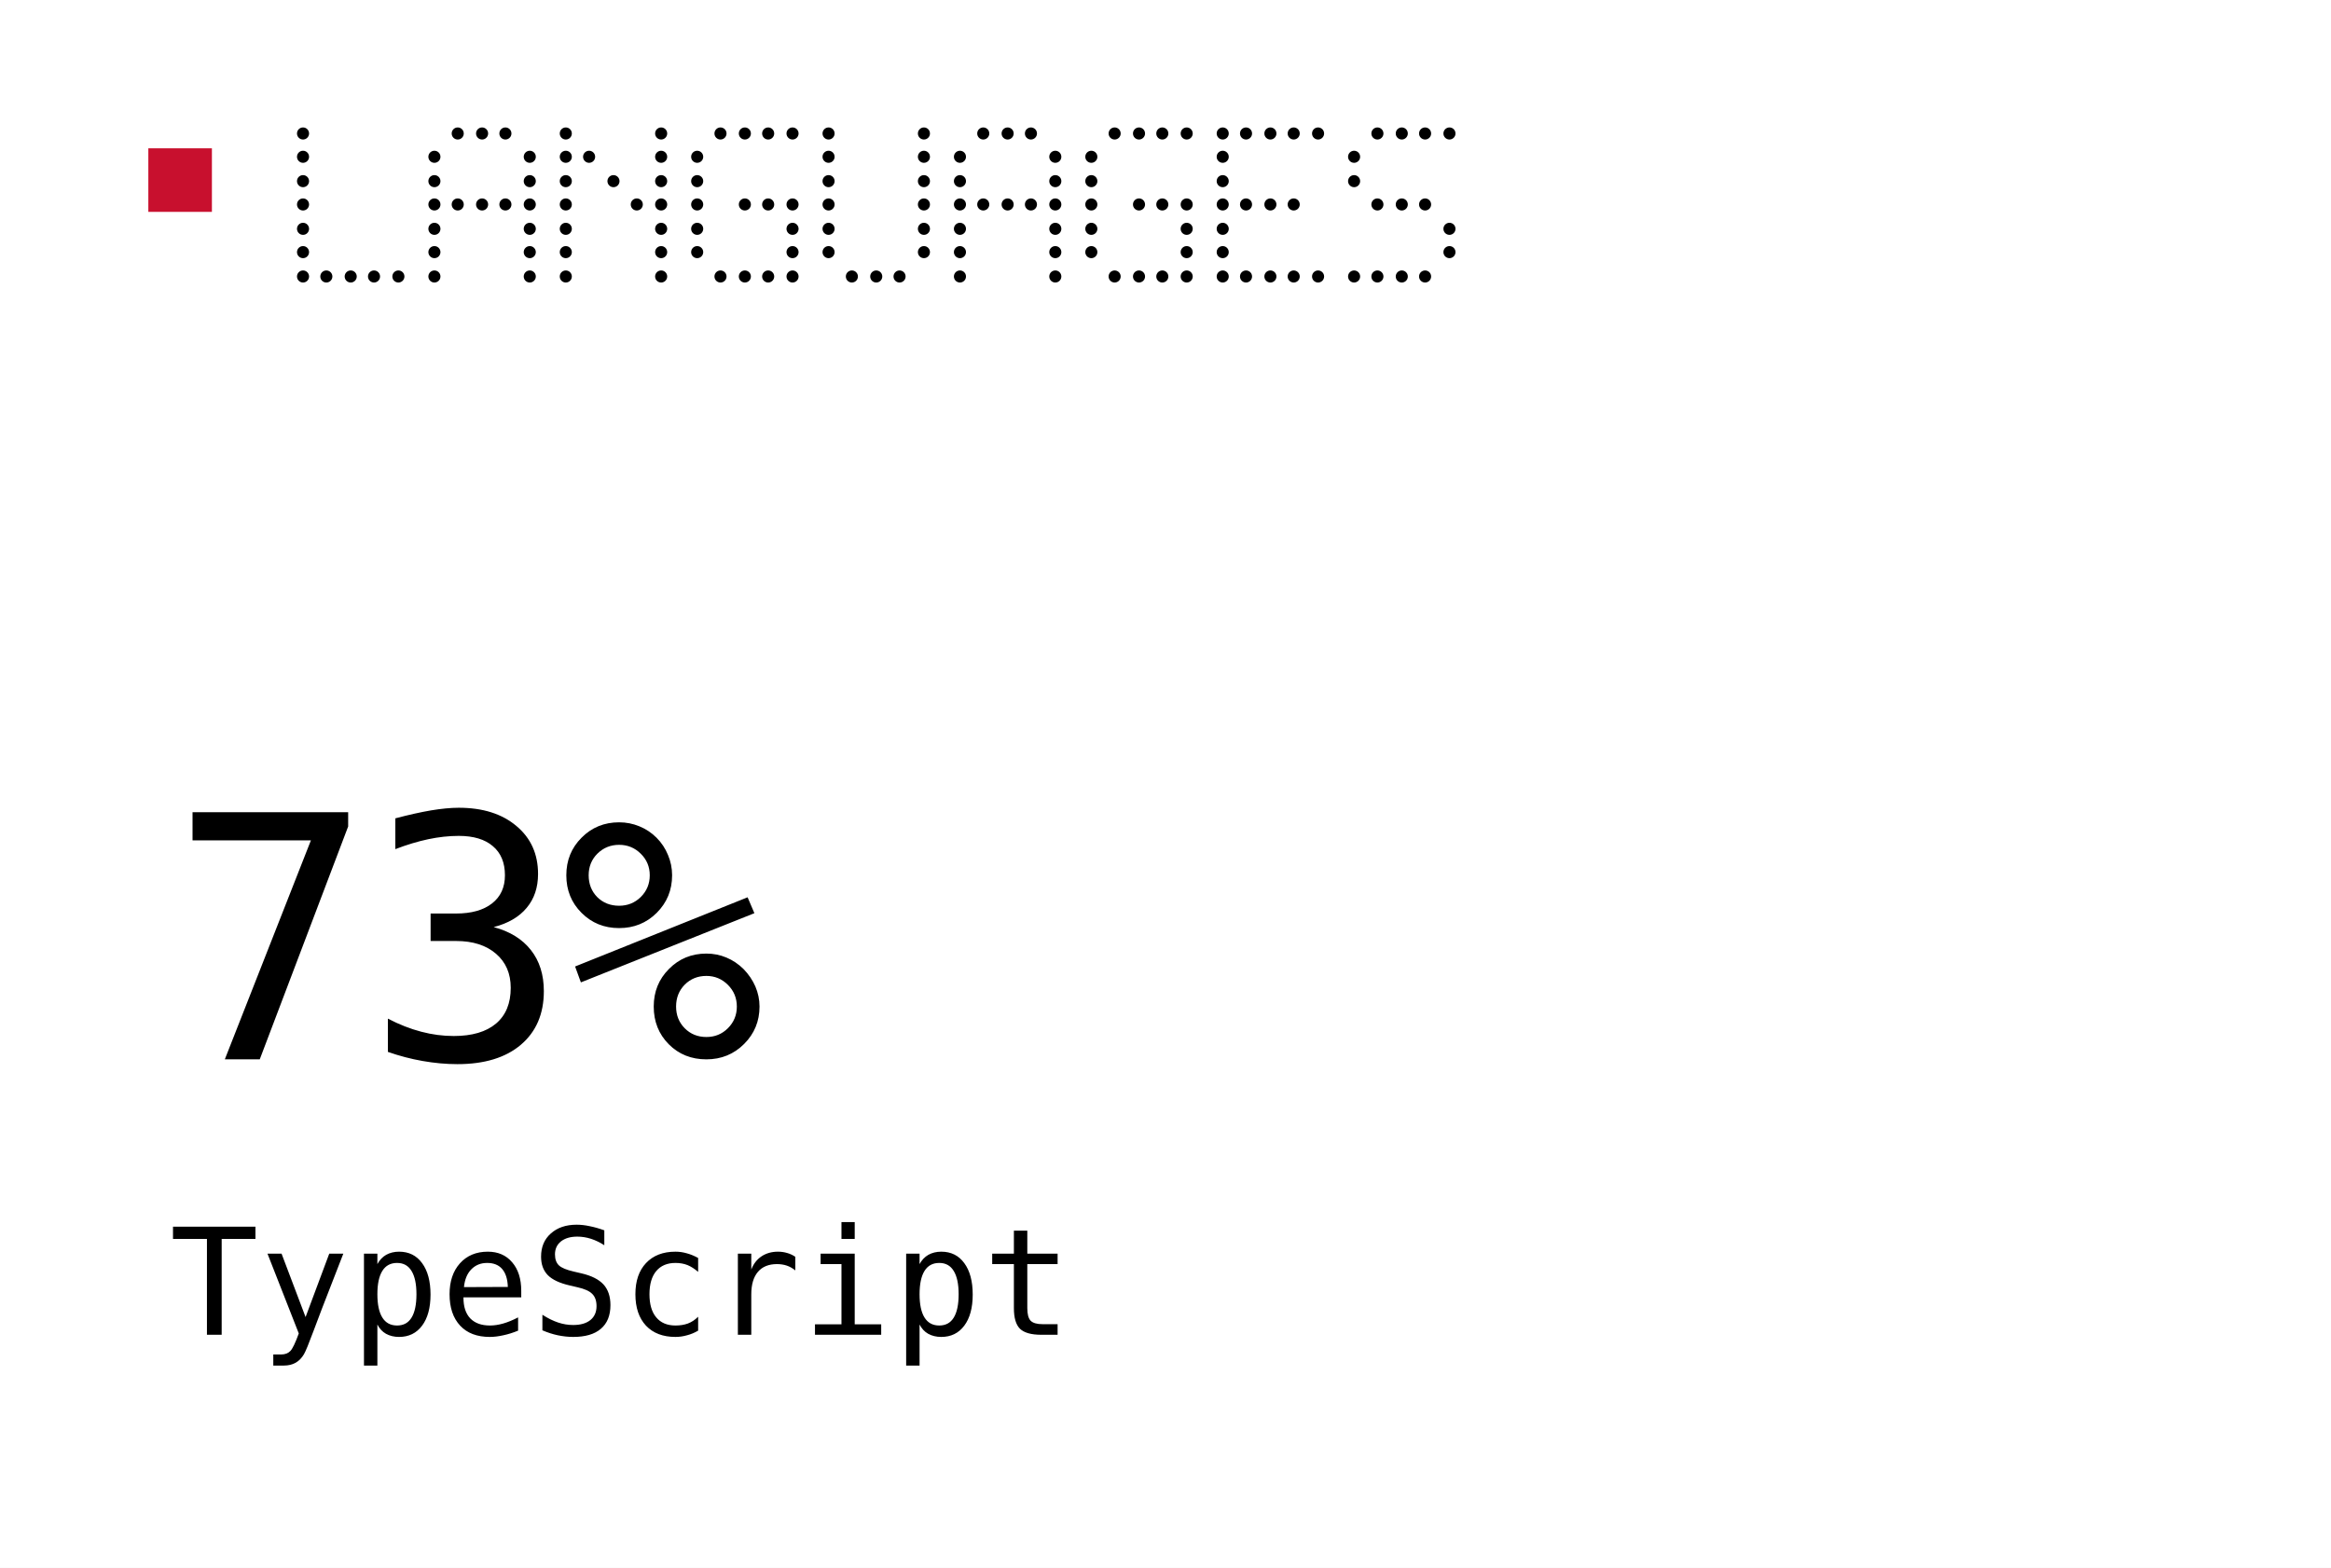
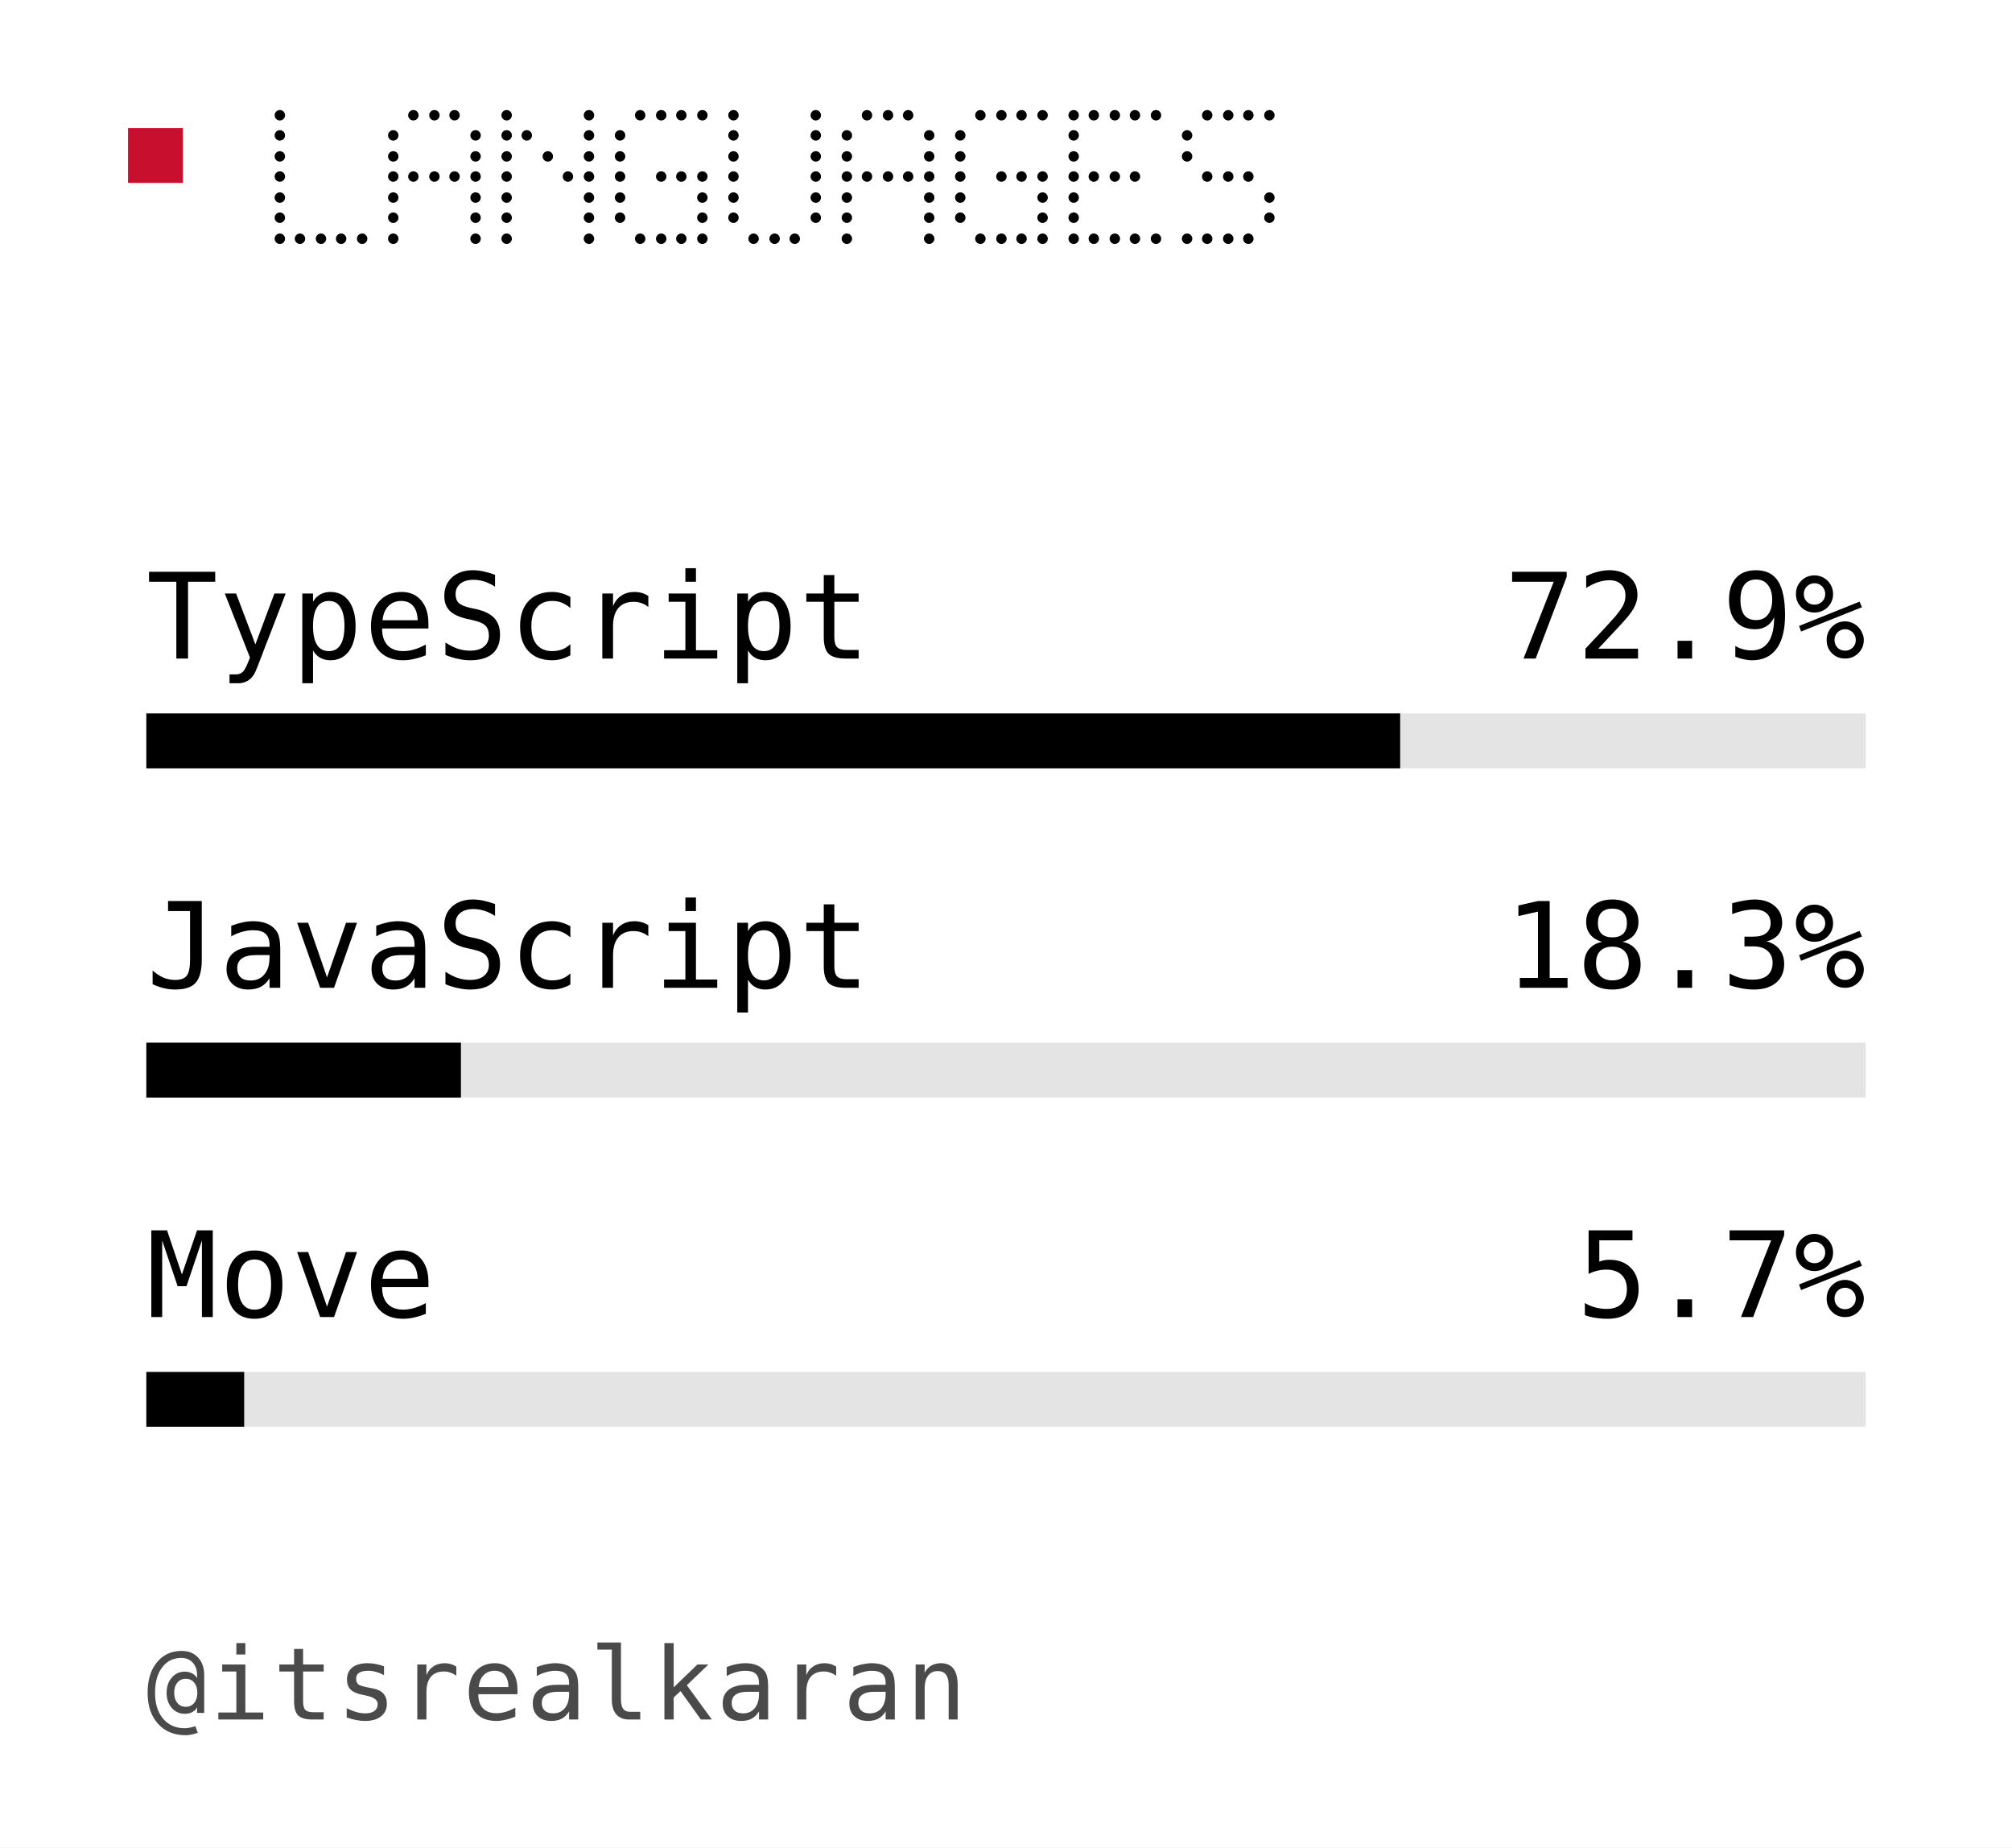
- <svg xmlns="http://www.w3.org/2000/svg" width="220" height="148" viewBox="0 0 220 148" role="img">
-   <rect width="220" height="148" fill="#FFFFFF" />
+ <svg xmlns="http://www.w3.org/2000/svg" width="220" height="202" viewBox="0 0 220 202" role="img">
+   <rect width="220" height="202" fill="#FFFFFF" />
  <rect x="14" y="14" width="6" height="6" fill="#C8102E" />
-   <circle cx="28.6" cy="12.6" r="0.57" fill="#000000" />
-   <circle cx="28.6" cy="14.8" r="0.57" fill="#000000" />
-   <circle cx="28.6" cy="17.1" r="0.57" fill="#000000" />
-   <circle cx="28.6" cy="19.3" r="0.57" fill="#000000" />
-   <circle cx="28.6" cy="21.6" r="0.57" fill="#000000" />
-   <circle cx="28.6" cy="23.8" r="0.57" fill="#000000" />
-   <circle cx="28.6" cy="26.1" r="0.57" fill="#000000" />
-   <circle cx="30.8" cy="26.1" r="0.57" fill="#000000" />
-   <circle cx="33.1" cy="26.1" r="0.57" fill="#000000" />
-   <circle cx="35.3" cy="26.1" r="0.57" fill="#000000" />
-   <circle cx="37.6" cy="26.1" r="0.57" fill="#000000" />
-   <circle cx="43.2" cy="12.6" r="0.57" fill="#000000" />
-   <circle cx="45.5" cy="12.6" r="0.57" fill="#000000" />
-   <circle cx="47.7" cy="12.6" r="0.57" fill="#000000" />
-   <circle cx="41.0" cy="14.8" r="0.57" fill="#000000" />
-   <circle cx="50.0" cy="14.8" r="0.57" fill="#000000" />
-   <circle cx="41.0" cy="17.1" r="0.57" fill="#000000" />
-   <circle cx="50.0" cy="17.1" r="0.57" fill="#000000" />
-   <circle cx="41.0" cy="19.3" r="0.57" fill="#000000" />
-   <circle cx="43.2" cy="19.3" r="0.57" fill="#000000" />
-   <circle cx="45.5" cy="19.3" r="0.57" fill="#000000" />
-   <circle cx="47.7" cy="19.3" r="0.57" fill="#000000" />
-   <circle cx="50.0" cy="19.3" r="0.57" fill="#000000" />
-   <circle cx="41.0" cy="21.6" r="0.57" fill="#000000" />
-   <circle cx="50.0" cy="21.6" r="0.57" fill="#000000" />
-   <circle cx="41.0" cy="23.8" r="0.57" fill="#000000" />
-   <circle cx="50.0" cy="23.8" r="0.57" fill="#000000" />
-   <circle cx="41.0" cy="26.1" r="0.57" fill="#000000" />
-   <circle cx="50.0" cy="26.1" r="0.57" fill="#000000" />
-   <circle cx="53.4" cy="12.6" r="0.57" fill="#000000" />
-   <circle cx="62.4" cy="12.6" r="0.57" fill="#000000" />
-   <circle cx="53.4" cy="14.8" r="0.57" fill="#000000" />
-   <circle cx="55.6" cy="14.8" r="0.57" fill="#000000" />
-   <circle cx="62.4" cy="14.8" r="0.57" fill="#000000" />
-   <circle cx="53.4" cy="17.1" r="0.57" fill="#000000" />
-   <circle cx="57.9" cy="17.1" r="0.57" fill="#000000" />
-   <circle cx="62.4" cy="17.1" r="0.57" fill="#000000" />
-   <circle cx="53.4" cy="19.3" r="0.57" fill="#000000" />
-   <circle cx="60.1" cy="19.3" r="0.57" fill="#000000" />
-   <circle cx="62.4" cy="19.3" r="0.57" fill="#000000" />
-   <circle cx="53.4" cy="21.6" r="0.57" fill="#000000" />
-   <circle cx="62.4" cy="21.6" r="0.57" fill="#000000" />
-   <circle cx="53.4" cy="23.8" r="0.57" fill="#000000" />
-   <circle cx="62.4" cy="23.8" r="0.57" fill="#000000" />
-   <circle cx="53.4" cy="26.1" r="0.57" fill="#000000" />
-   <circle cx="62.4" cy="26.1" r="0.57" fill="#000000" />
-   <circle cx="68.0" cy="12.6" r="0.57" fill="#000000" />
-   <circle cx="70.3" cy="12.6" r="0.57" fill="#000000" />
-   <circle cx="72.5" cy="12.6" r="0.57" fill="#000000" />
-   <circle cx="74.8" cy="12.6" r="0.57" fill="#000000" />
-   <circle cx="65.8" cy="14.8" r="0.57" fill="#000000" />
-   <circle cx="65.8" cy="17.1" r="0.57" fill="#000000" />
-   <circle cx="65.8" cy="19.3" r="0.57" fill="#000000" />
-   <circle cx="70.3" cy="19.3" r="0.57" fill="#000000" />
-   <circle cx="72.5" cy="19.3" r="0.57" fill="#000000" />
-   <circle cx="74.8" cy="19.3" r="0.57" fill="#000000" />
-   <circle cx="65.8" cy="21.6" r="0.57" fill="#000000" />
-   <circle cx="74.8" cy="21.6" r="0.57" fill="#000000" />
-   <circle cx="65.8" cy="23.8" r="0.57" fill="#000000" />
-   <circle cx="74.8" cy="23.8" r="0.57" fill="#000000" />
-   <circle cx="68.0" cy="26.1" r="0.57" fill="#000000" />
-   <circle cx="70.3" cy="26.1" r="0.57" fill="#000000" />
-   <circle cx="72.5" cy="26.1" r="0.57" fill="#000000" />
-   <circle cx="74.8" cy="26.1" r="0.57" fill="#000000" />
-   <circle cx="78.2" cy="12.6" r="0.57" fill="#000000" />
-   <circle cx="87.2" cy="12.6" r="0.57" fill="#000000" />
-   <circle cx="78.2" cy="14.8" r="0.57" fill="#000000" />
-   <circle cx="87.2" cy="14.8" r="0.57" fill="#000000" />
-   <circle cx="78.2" cy="17.1" r="0.57" fill="#000000" />
-   <circle cx="87.2" cy="17.1" r="0.57" fill="#000000" />
-   <circle cx="78.2" cy="19.3" r="0.57" fill="#000000" />
-   <circle cx="87.2" cy="19.3" r="0.57" fill="#000000" />
-   <circle cx="78.2" cy="21.6" r="0.57" fill="#000000" />
-   <circle cx="87.2" cy="21.6" r="0.57" fill="#000000" />
-   <circle cx="78.2" cy="23.8" r="0.57" fill="#000000" />
-   <circle cx="87.2" cy="23.8" r="0.57" fill="#000000" />
-   <circle cx="80.4" cy="26.1" r="0.57" fill="#000000" />
-   <circle cx="82.7" cy="26.1" r="0.57" fill="#000000" />
-   <circle cx="84.9" cy="26.1" r="0.57" fill="#000000" />
-   <circle cx="92.8" cy="12.6" r="0.57" fill="#000000" />
-   <circle cx="95.1" cy="12.6" r="0.57" fill="#000000" />
-   <circle cx="97.3" cy="12.6" r="0.57" fill="#000000" />
-   <circle cx="90.6" cy="14.8" r="0.57" fill="#000000" />
-   <circle cx="99.6" cy="14.8" r="0.57" fill="#000000" />
-   <circle cx="90.6" cy="17.1" r="0.57" fill="#000000" />
-   <circle cx="99.6" cy="17.1" r="0.57" fill="#000000" />
-   <circle cx="90.6" cy="19.3" r="0.57" fill="#000000" />
-   <circle cx="92.8" cy="19.3" r="0.57" fill="#000000" />
-   <circle cx="95.1" cy="19.3" r="0.57" fill="#000000" />
-   <circle cx="97.3" cy="19.3" r="0.57" fill="#000000" />
-   <circle cx="99.6" cy="19.3" r="0.57" fill="#000000" />
-   <circle cx="90.6" cy="21.6" r="0.57" fill="#000000" />
-   <circle cx="99.6" cy="21.6" r="0.57" fill="#000000" />
-   <circle cx="90.6" cy="23.8" r="0.57" fill="#000000" />
-   <circle cx="99.6" cy="23.8" r="0.57" fill="#000000" />
-   <circle cx="90.6" cy="26.1" r="0.57" fill="#000000" />
-   <circle cx="99.6" cy="26.1" r="0.57" fill="#000000" />
-   <circle cx="105.2" cy="12.6" r="0.57" fill="#000000" />
-   <circle cx="107.5" cy="12.6" r="0.57" fill="#000000" />
-   <circle cx="109.7" cy="12.6" r="0.57" fill="#000000" />
-   <circle cx="112.0" cy="12.6" r="0.57" fill="#000000" />
-   <circle cx="103.0" cy="14.8" r="0.57" fill="#000000" />
-   <circle cx="103.0" cy="17.1" r="0.57" fill="#000000" />
-   <circle cx="103.0" cy="19.3" r="0.57" fill="#000000" />
-   <circle cx="107.5" cy="19.3" r="0.57" fill="#000000" />
-   <circle cx="109.7" cy="19.3" r="0.57" fill="#000000" />
-   <circle cx="112.0" cy="19.3" r="0.57" fill="#000000" />
-   <circle cx="103.0" cy="21.6" r="0.57" fill="#000000" />
-   <circle cx="112.0" cy="21.6" r="0.57" fill="#000000" />
-   <circle cx="103.0" cy="23.8" r="0.57" fill="#000000" />
-   <circle cx="112.0" cy="23.8" r="0.57" fill="#000000" />
-   <circle cx="105.2" cy="26.1" r="0.57" fill="#000000" />
-   <circle cx="107.5" cy="26.1" r="0.57" fill="#000000" />
-   <circle cx="109.7" cy="26.1" r="0.57" fill="#000000" />
-   <circle cx="112.0" cy="26.1" r="0.57" fill="#000000" />
-   <circle cx="115.4" cy="12.6" r="0.57" fill="#000000" />
-   <circle cx="117.6" cy="12.6" r="0.57" fill="#000000" />
-   <circle cx="119.9" cy="12.6" r="0.57" fill="#000000" />
-   <circle cx="122.1" cy="12.6" r="0.57" fill="#000000" />
-   <circle cx="124.4" cy="12.6" r="0.57" fill="#000000" />
-   <circle cx="115.4" cy="14.8" r="0.57" fill="#000000" />
-   <circle cx="115.4" cy="17.1" r="0.57" fill="#000000" />
-   <circle cx="115.4" cy="19.3" r="0.57" fill="#000000" />
-   <circle cx="117.6" cy="19.3" r="0.57" fill="#000000" />
-   <circle cx="119.9" cy="19.3" r="0.57" fill="#000000" />
-   <circle cx="122.1" cy="19.3" r="0.57" fill="#000000" />
-   <circle cx="115.4" cy="21.6" r="0.57" fill="#000000" />
-   <circle cx="115.4" cy="23.8" r="0.57" fill="#000000" />
-   <circle cx="115.4" cy="26.1" r="0.57" fill="#000000" />
-   <circle cx="117.6" cy="26.1" r="0.57" fill="#000000" />
-   <circle cx="119.9" cy="26.1" r="0.57" fill="#000000" />
-   <circle cx="122.1" cy="26.1" r="0.57" fill="#000000" />
-   <circle cx="124.4" cy="26.1" r="0.57" fill="#000000" />
-   <circle cx="130.0" cy="12.6" r="0.57" fill="#000000" />
-   <circle cx="132.3" cy="12.6" r="0.57" fill="#000000" />
-   <circle cx="134.5" cy="12.6" r="0.57" fill="#000000" />
-   <circle cx="136.8" cy="12.6" r="0.57" fill="#000000" />
-   <circle cx="127.8" cy="14.8" r="0.57" fill="#000000" />
-   <circle cx="127.8" cy="17.1" r="0.57" fill="#000000" />
-   <circle cx="130.0" cy="19.3" r="0.57" fill="#000000" />
-   <circle cx="132.3" cy="19.3" r="0.57" fill="#000000" />
-   <circle cx="134.5" cy="19.3" r="0.57" fill="#000000" />
-   <circle cx="136.8" cy="21.6" r="0.57" fill="#000000" />
-   <circle cx="136.8" cy="23.8" r="0.57" fill="#000000" />
-   <circle cx="127.8" cy="26.1" r="0.57" fill="#000000" />
-   <circle cx="130.0" cy="26.1" r="0.57" fill="#000000" />
-   <circle cx="132.3" cy="26.1" r="0.57" fill="#000000" />
-   <circle cx="134.5" cy="26.1" r="0.57" fill="#000000" />
-   <text x="16" y="100" fill="#000000" font-family="ui-monospace, Geist Mono, monospace" font-size="32" letter-spacing="-0.8" dominant-baseline="auto">73%</text>
-   <text x="16" y="126" fill="#000000" font-family="ui-monospace, Geist Mono, monospace" font-size="14" letter-spacing="0.1" dominant-baseline="auto">TypeScript</text>
+   <circle cx="30.6" cy="12.6" r="0.57" fill="#000000" />
+   <circle cx="30.6" cy="14.8" r="0.57" fill="#000000" />
+   <circle cx="30.6" cy="17.1" r="0.57" fill="#000000" />
+   <circle cx="30.6" cy="19.3" r="0.57" fill="#000000" />
+   <circle cx="30.6" cy="21.6" r="0.57" fill="#000000" />
+   <circle cx="30.6" cy="23.8" r="0.57" fill="#000000" />
+   <circle cx="30.6" cy="26.1" r="0.57" fill="#000000" />
+   <circle cx="32.8" cy="26.1" r="0.57" fill="#000000" />
+   <circle cx="35.1" cy="26.1" r="0.57" fill="#000000" />
+   <circle cx="37.3" cy="26.1" r="0.57" fill="#000000" />
+   <circle cx="39.6" cy="26.1" r="0.57" fill="#000000" />
+   <circle cx="45.2" cy="12.6" r="0.57" fill="#000000" />
+   <circle cx="47.5" cy="12.6" r="0.57" fill="#000000" />
+   <circle cx="49.7" cy="12.6" r="0.57" fill="#000000" />
+   <circle cx="43.0" cy="14.8" r="0.57" fill="#000000" />
+   <circle cx="52.0" cy="14.8" r="0.57" fill="#000000" />
+   <circle cx="43.0" cy="17.1" r="0.57" fill="#000000" />
+   <circle cx="52.0" cy="17.1" r="0.57" fill="#000000" />
+   <circle cx="43.0" cy="19.3" r="0.57" fill="#000000" />
+   <circle cx="45.2" cy="19.3" r="0.57" fill="#000000" />
+   <circle cx="47.5" cy="19.3" r="0.57" fill="#000000" />
+   <circle cx="49.7" cy="19.3" r="0.57" fill="#000000" />
+   <circle cx="52.0" cy="19.3" r="0.57" fill="#000000" />
+   <circle cx="43.0" cy="21.6" r="0.57" fill="#000000" />
+   <circle cx="52.0" cy="21.6" r="0.57" fill="#000000" />
+   <circle cx="43.0" cy="23.8" r="0.57" fill="#000000" />
+   <circle cx="52.0" cy="23.8" r="0.57" fill="#000000" />
+   <circle cx="43.0" cy="26.1" r="0.57" fill="#000000" />
+   <circle cx="52.0" cy="26.1" r="0.57" fill="#000000" />
+   <circle cx="55.4" cy="12.6" r="0.57" fill="#000000" />
+   <circle cx="64.4" cy="12.6" r="0.57" fill="#000000" />
+   <circle cx="55.4" cy="14.8" r="0.57" fill="#000000" />
+   <circle cx="57.6" cy="14.8" r="0.57" fill="#000000" />
+   <circle cx="64.4" cy="14.8" r="0.57" fill="#000000" />
+   <circle cx="55.4" cy="17.1" r="0.57" fill="#000000" />
+   <circle cx="59.9" cy="17.1" r="0.57" fill="#000000" />
+   <circle cx="64.4" cy="17.1" r="0.57" fill="#000000" />
+   <circle cx="55.4" cy="19.3" r="0.57" fill="#000000" />
+   <circle cx="62.1" cy="19.3" r="0.57" fill="#000000" />
+   <circle cx="64.4" cy="19.3" r="0.57" fill="#000000" />
+   <circle cx="55.4" cy="21.6" r="0.57" fill="#000000" />
+   <circle cx="64.4" cy="21.6" r="0.57" fill="#000000" />
+   <circle cx="55.4" cy="23.8" r="0.57" fill="#000000" />
+   <circle cx="64.4" cy="23.8" r="0.57" fill="#000000" />
+   <circle cx="55.4" cy="26.1" r="0.57" fill="#000000" />
+   <circle cx="64.4" cy="26.1" r="0.57" fill="#000000" />
+   <circle cx="70.0" cy="12.6" r="0.57" fill="#000000" />
+   <circle cx="72.3" cy="12.6" r="0.57" fill="#000000" />
+   <circle cx="74.5" cy="12.6" r="0.57" fill="#000000" />
+   <circle cx="76.8" cy="12.6" r="0.57" fill="#000000" />
+   <circle cx="67.8" cy="14.8" r="0.57" fill="#000000" />
+   <circle cx="67.8" cy="17.1" r="0.57" fill="#000000" />
+   <circle cx="67.8" cy="19.3" r="0.57" fill="#000000" />
+   <circle cx="72.3" cy="19.3" r="0.57" fill="#000000" />
+   <circle cx="74.5" cy="19.3" r="0.57" fill="#000000" />
+   <circle cx="76.8" cy="19.3" r="0.57" fill="#000000" />
+   <circle cx="67.8" cy="21.6" r="0.57" fill="#000000" />
+   <circle cx="76.8" cy="21.6" r="0.57" fill="#000000" />
+   <circle cx="67.8" cy="23.8" r="0.57" fill="#000000" />
+   <circle cx="76.8" cy="23.8" r="0.57" fill="#000000" />
+   <circle cx="70.0" cy="26.1" r="0.57" fill="#000000" />
+   <circle cx="72.3" cy="26.1" r="0.57" fill="#000000" />
+   <circle cx="74.5" cy="26.1" r="0.57" fill="#000000" />
+   <circle cx="76.8" cy="26.1" r="0.57" fill="#000000" />
+   <circle cx="80.2" cy="12.6" r="0.57" fill="#000000" />
+   <circle cx="89.2" cy="12.6" r="0.57" fill="#000000" />
+   <circle cx="80.2" cy="14.8" r="0.57" fill="#000000" />
+   <circle cx="89.2" cy="14.8" r="0.57" fill="#000000" />
+   <circle cx="80.2" cy="17.1" r="0.57" fill="#000000" />
+   <circle cx="89.2" cy="17.1" r="0.57" fill="#000000" />
+   <circle cx="80.2" cy="19.3" r="0.57" fill="#000000" />
+   <circle cx="89.2" cy="19.3" r="0.57" fill="#000000" />
+   <circle cx="80.2" cy="21.6" r="0.57" fill="#000000" />
+   <circle cx="89.2" cy="21.6" r="0.57" fill="#000000" />
+   <circle cx="80.2" cy="23.8" r="0.57" fill="#000000" />
+   <circle cx="89.2" cy="23.8" r="0.57" fill="#000000" />
+   <circle cx="82.4" cy="26.1" r="0.57" fill="#000000" />
+   <circle cx="84.7" cy="26.1" r="0.57" fill="#000000" />
+   <circle cx="86.9" cy="26.1" r="0.57" fill="#000000" />
+   <circle cx="94.8" cy="12.6" r="0.57" fill="#000000" />
+   <circle cx="97.1" cy="12.6" r="0.57" fill="#000000" />
+   <circle cx="99.3" cy="12.6" r="0.57" fill="#000000" />
+   <circle cx="92.6" cy="14.8" r="0.57" fill="#000000" />
+   <circle cx="101.6" cy="14.8" r="0.57" fill="#000000" />
+   <circle cx="92.6" cy="17.1" r="0.57" fill="#000000" />
+   <circle cx="101.6" cy="17.1" r="0.57" fill="#000000" />
+   <circle cx="92.6" cy="19.3" r="0.57" fill="#000000" />
+   <circle cx="94.8" cy="19.3" r="0.57" fill="#000000" />
+   <circle cx="97.1" cy="19.3" r="0.57" fill="#000000" />
+   <circle cx="99.3" cy="19.3" r="0.57" fill="#000000" />
+   <circle cx="101.6" cy="19.3" r="0.57" fill="#000000" />
+   <circle cx="92.6" cy="21.6" r="0.57" fill="#000000" />
+   <circle cx="101.6" cy="21.6" r="0.57" fill="#000000" />
+   <circle cx="92.6" cy="23.8" r="0.57" fill="#000000" />
+   <circle cx="101.6" cy="23.8" r="0.57" fill="#000000" />
+   <circle cx="92.6" cy="26.1" r="0.57" fill="#000000" />
+   <circle cx="101.6" cy="26.1" r="0.57" fill="#000000" />
+   <circle cx="107.2" cy="12.6" r="0.57" fill="#000000" />
+   <circle cx="109.5" cy="12.6" r="0.57" fill="#000000" />
+   <circle cx="111.7" cy="12.6" r="0.57" fill="#000000" />
+   <circle cx="114.0" cy="12.6" r="0.57" fill="#000000" />
+   <circle cx="105.0" cy="14.8" r="0.57" fill="#000000" />
+   <circle cx="105.0" cy="17.1" r="0.57" fill="#000000" />
+   <circle cx="105.0" cy="19.3" r="0.57" fill="#000000" />
+   <circle cx="109.5" cy="19.3" r="0.57" fill="#000000" />
+   <circle cx="111.7" cy="19.3" r="0.57" fill="#000000" />
+   <circle cx="114.0" cy="19.3" r="0.57" fill="#000000" />
+   <circle cx="105.0" cy="21.6" r="0.57" fill="#000000" />
+   <circle cx="114.0" cy="21.6" r="0.57" fill="#000000" />
+   <circle cx="105.0" cy="23.8" r="0.57" fill="#000000" />
+   <circle cx="114.0" cy="23.8" r="0.57" fill="#000000" />
+   <circle cx="107.2" cy="26.1" r="0.57" fill="#000000" />
+   <circle cx="109.5" cy="26.1" r="0.57" fill="#000000" />
+   <circle cx="111.7" cy="26.1" r="0.57" fill="#000000" />
+   <circle cx="114.0" cy="26.1" r="0.57" fill="#000000" />
+   <circle cx="117.4" cy="12.6" r="0.57" fill="#000000" />
+   <circle cx="119.6" cy="12.6" r="0.57" fill="#000000" />
+   <circle cx="121.9" cy="12.6" r="0.57" fill="#000000" />
+   <circle cx="124.1" cy="12.6" r="0.57" fill="#000000" />
+   <circle cx="126.4" cy="12.6" r="0.57" fill="#000000" />
+   <circle cx="117.4" cy="14.8" r="0.57" fill="#000000" />
+   <circle cx="117.4" cy="17.1" r="0.57" fill="#000000" />
+   <circle cx="117.4" cy="19.3" r="0.57" fill="#000000" />
+   <circle cx="119.6" cy="19.3" r="0.57" fill="#000000" />
+   <circle cx="121.9" cy="19.3" r="0.57" fill="#000000" />
+   <circle cx="124.1" cy="19.3" r="0.57" fill="#000000" />
+   <circle cx="117.4" cy="21.6" r="0.57" fill="#000000" />
+   <circle cx="117.4" cy="23.8" r="0.57" fill="#000000" />
+   <circle cx="117.4" cy="26.1" r="0.57" fill="#000000" />
+   <circle cx="119.6" cy="26.1" r="0.57" fill="#000000" />
+   <circle cx="121.9" cy="26.1" r="0.57" fill="#000000" />
+   <circle cx="124.1" cy="26.1" r="0.57" fill="#000000" />
+   <circle cx="126.4" cy="26.1" r="0.57" fill="#000000" />
+   <circle cx="132.0" cy="12.6" r="0.57" fill="#000000" />
+   <circle cx="134.3" cy="12.6" r="0.57" fill="#000000" />
+   <circle cx="136.5" cy="12.6" r="0.57" fill="#000000" />
+   <circle cx="138.8" cy="12.6" r="0.57" fill="#000000" />
+   <circle cx="129.8" cy="14.8" r="0.57" fill="#000000" />
+   <circle cx="129.8" cy="17.1" r="0.57" fill="#000000" />
+   <circle cx="132.0" cy="19.3" r="0.57" fill="#000000" />
+   <circle cx="134.3" cy="19.3" r="0.57" fill="#000000" />
+   <circle cx="136.5" cy="19.3" r="0.57" fill="#000000" />
+   <circle cx="138.8" cy="21.6" r="0.57" fill="#000000" />
+   <circle cx="138.8" cy="23.8" r="0.57" fill="#000000" />
+   <circle cx="129.8" cy="26.1" r="0.57" fill="#000000" />
+   <circle cx="132.0" cy="26.1" r="0.57" fill="#000000" />
+   <circle cx="134.3" cy="26.1" r="0.57" fill="#000000" />
+   <circle cx="136.5" cy="26.1" r="0.57" fill="#000000" />
+   <text x="16" y="72" fill="#000000" text-anchor="start" font-family="ui-monospace, Geist Mono, monospace" font-size="13" letter-spacing="0.1" dominant-baseline="auto">TypeScript</text>
+   <text x="204" y="72" fill="#000000" text-anchor="end" font-family="ui-monospace, Geist Mono, monospace" font-size="13" letter-spacing="0.1" dominant-baseline="auto">72.9%</text>
+   <rect x="16" y="78" width="188" height="6" fill="#E4E4E4" />
+   <rect x="16" y="78" width="137.1" height="6" fill="#000000" />
+   <text x="16" y="108" fill="#000000" text-anchor="start" font-family="ui-monospace, Geist Mono, monospace" font-size="13" letter-spacing="0.1" dominant-baseline="auto">JavaScript</text>
+   <text x="204" y="108" fill="#000000" text-anchor="end" font-family="ui-monospace, Geist Mono, monospace" font-size="13" letter-spacing="0.1" dominant-baseline="auto">18.3%</text>
+   <rect x="16" y="114" width="188" height="6" fill="#E4E4E4" />
+   <rect x="16" y="114" width="34.4" height="6" fill="#000000" />
+   <text x="16" y="144" fill="#000000" text-anchor="start" font-family="ui-monospace, Geist Mono, monospace" font-size="13" letter-spacing="0.1" dominant-baseline="auto">Move</text>
+   <text x="204" y="144" fill="#000000" text-anchor="end" font-family="ui-monospace, Geist Mono, monospace" font-size="13" letter-spacing="0.1" dominant-baseline="auto">5.7%</text>
+   <rect x="16" y="150" width="188" height="6" fill="#E4E4E4" />
+   <rect x="16" y="150" width="10.7" height="6" fill="#000000" />
+   <text x="16" y="188" fill="#4A4A4A" text-anchor="start" font-family="ui-monospace, Geist Mono, monospace" font-size="11" letter-spacing="0.3" dominant-baseline="auto">@itsrealkaran</text>
</svg>
